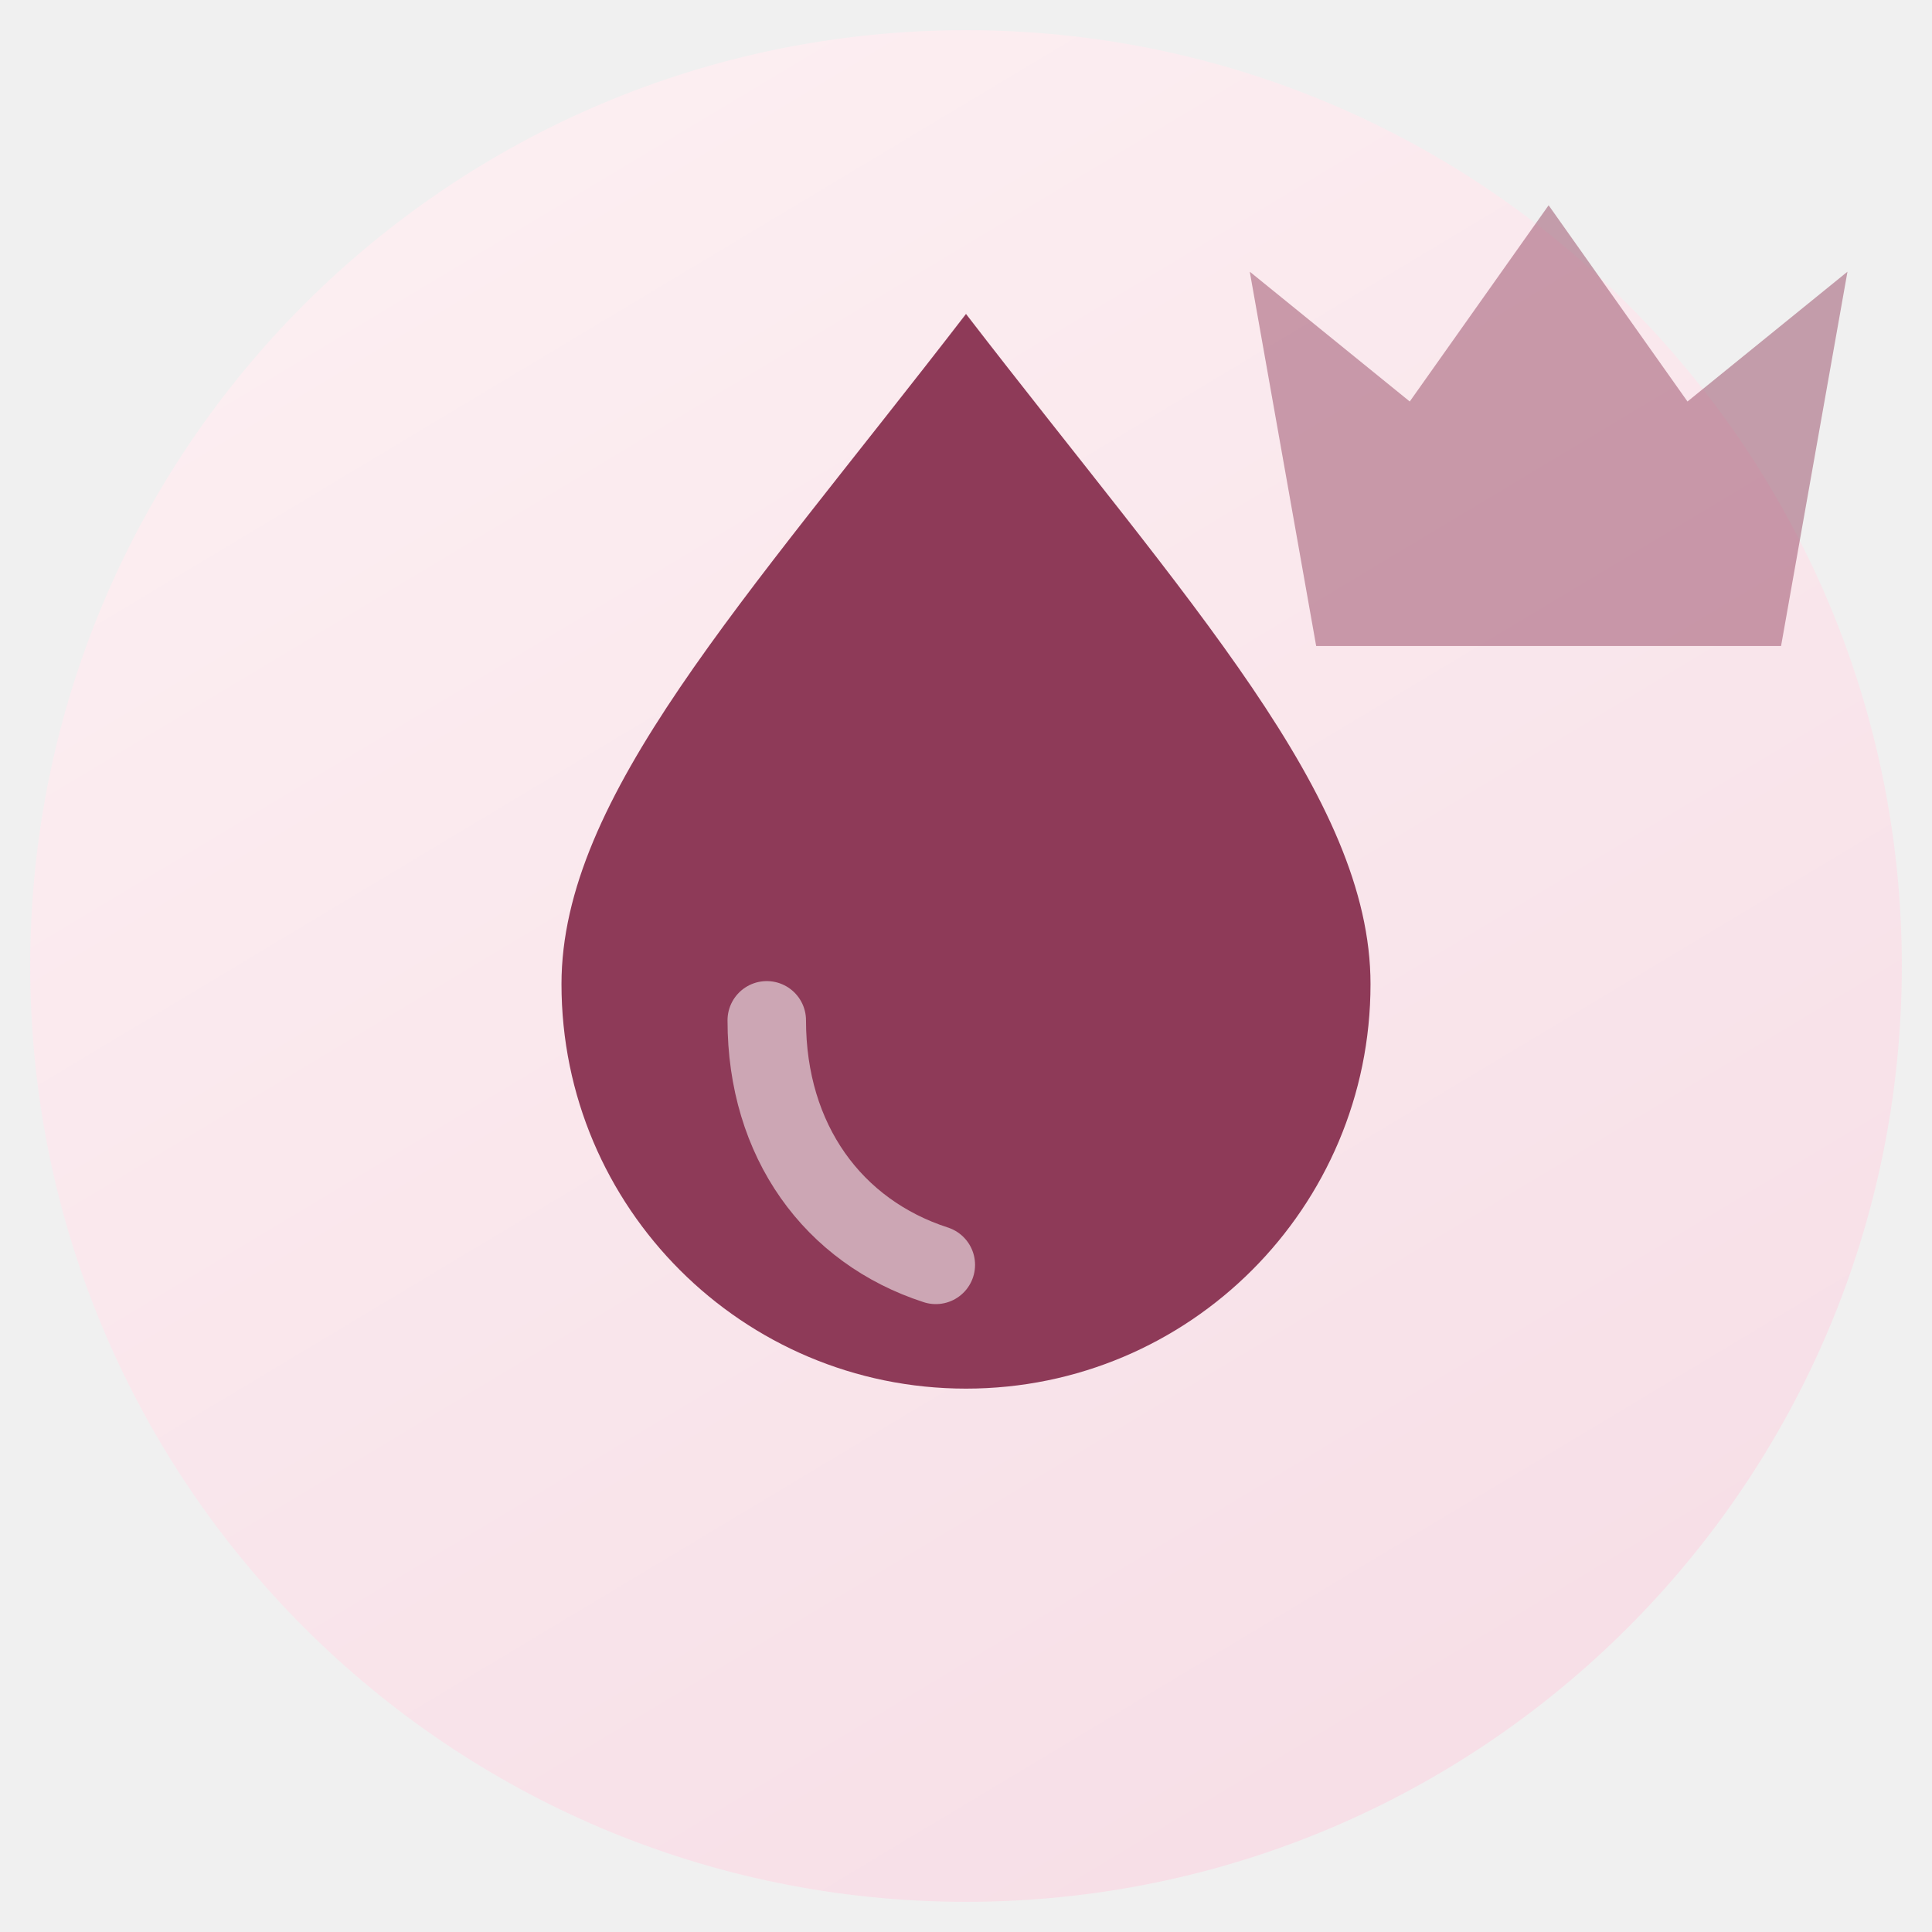
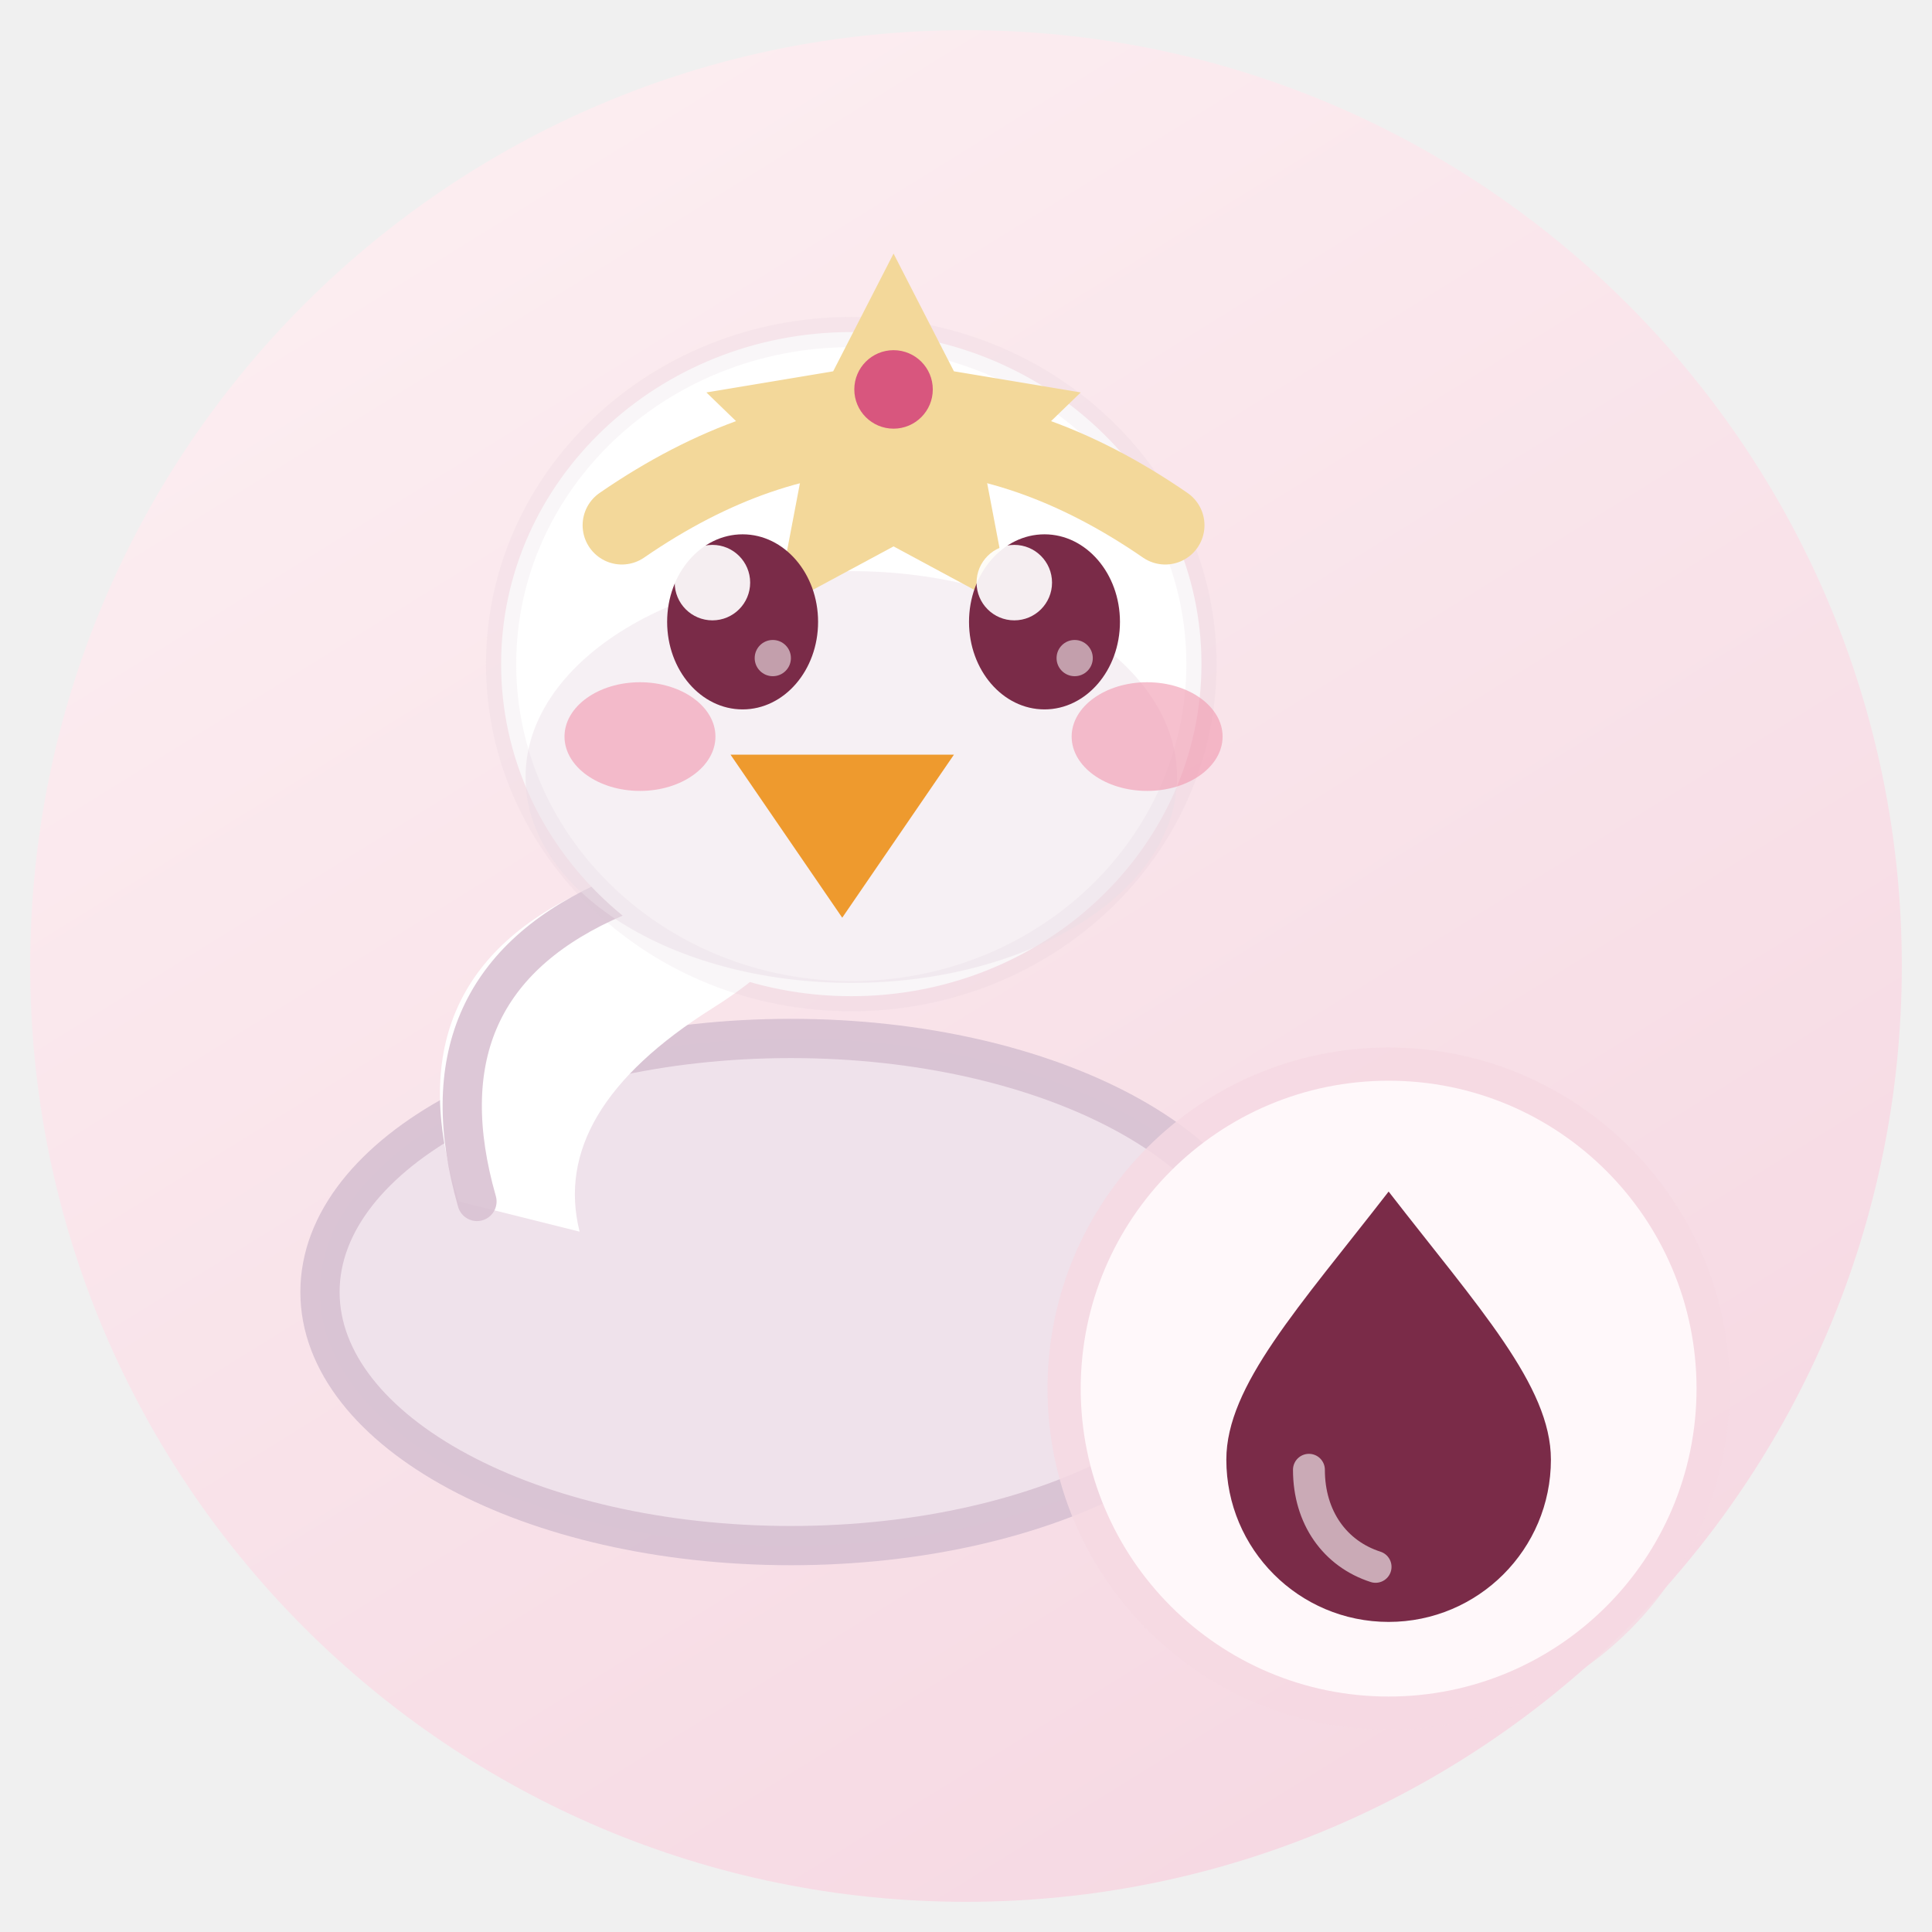
- <svg xmlns="http://www.w3.org/2000/svg" viewBox="0 0 64 64" width="64" height="64" role="img" aria-label="wet (princess)">
+ <svg xmlns="http://www.w3.org/2000/svg" viewBox="0 0 64 64" width="64" height="64" role="img" aria-label="swan — wet">
  <defs>
-     <linearGradient id="d-princess-wet" x1="0" y1="0" x2="0.6" y2="1">
+     <linearGradient id="d-princess-wet" x1="0" y1="0" x2="0.62" y2="1">
      <stop offset="0" stop-color="#FDF1F3" />
-       <stop offset="1" stop-color="#F7DFE7" />
+       <stop offset="1" stop-color="#F6D9E3" />
    </linearGradient>
  </defs>
  <circle cx="32" cy="32" r="31" fill="url(#d-princess-wet)" />
-   <path d="M43.6 21.4 41.4 9l5.3 4.3 4.6-6.5 4.6 6.5L61.2 9l-2.2 12.4Z" fill="#8E3A58" fill-opacity=".46" />
-   <path d="M32 10.4c7.4 9.6 13.4 16 13.4 22.2a13.4 13.4 0 0 1-26.8 0c0-6.2 6-12.6 13.4-22.2Z" fill="#8E3A58" />
-   <path d="M25.4 33.8c0 4 2.2 7 5.6 8.1" stroke="#fff" stroke-opacity=".55" stroke-width="2.6" fill="none" stroke-linecap="round" />
+   <ellipse cx="26.2" cy="42.8" rx="15.6" ry="8.4" fill="#EFE2EB" />
+   <ellipse cx="26.2" cy="42.8" rx="15.6" ry="8.4" fill="none" stroke="#D9C2D3" stroke-opacity=".95" stroke-width="1.3" />
+   <path d="M15.2 39.8 q-2.4 -7.4 4.4 -10.4 q6.4 -2.6 7.4 -6.4 q3 6.4 -3.4 10.4 q-5.4 3.4 -4.4 7.4Z" fill="#FFFFFF" />
+   <path d="M15.8 39.8 q-2 -7 4.2 -9.9 q6.2 -2.7 7.2 -6.3" fill="none" stroke="#D9C2D3" stroke-width="1.3" stroke-linecap="round" stroke-linejoin="round" stroke-opacity=".9" />
+   <ellipse cx="28.2" cy="22" rx="11.6" ry="11" fill="#FFFFFF" />
+   <ellipse cx="28.2" cy="25.74" rx="10.79" ry="6.82" fill="#EFE2EB" fill-opacity=".5" />
+   <ellipse cx="28.2" cy="22" rx="11.6" ry="11" fill="none" stroke="#D9C2D3" stroke-opacity=".16" stroke-width="1" />
+   <path d="M20.6 17.4 q9 -6.2 18 0" fill="none" stroke="#F3D89A" stroke-width="2.6" stroke-linecap="round" stroke-linejoin="round" />
+   <path d="M29.6 8.4 l2 3.9 4.2.7-3.1 3 .8 4.2-3.9-2.1-3.9 2.1.8-4.2-3.1-3 4.2-.7Z" fill="#F3D89A" />
+   <circle cx="29.6" cy="12.9" r="1.3" fill="#D8567E" />
+   <path d="M24.2 25 h7.4 l-3.7 5.4Z" fill="#EE9A2E" />
+   <ellipse cx="24.6" cy="20.6" rx="2.5" ry="2.9" fill="#7A2B48" />
+   <circle cx="23.6" cy="19.3" r="1.25" fill="#fff" fill-opacity=".92" />
+   <circle cx="25.6" cy="21.8" r="0.6" fill="#fff" fill-opacity=".55" />
+   <ellipse cx="34.6" cy="20.6" rx="2.5" ry="2.9" fill="#7A2B48" />
+   <circle cx="33.6" cy="19.3" r="1.25" fill="#fff" fill-opacity=".92" />
+   <circle cx="35.6" cy="21.8" r="0.6" fill="#fff" fill-opacity=".55" />
+   <ellipse cx="21.2" cy="24.4" rx="2.5" ry="1.8" fill="#F09AB0" fill-opacity=".62" />
+   <ellipse cx="38" cy="24.4" rx="2.5" ry="1.8" fill="#F09AB0" fill-opacity=".62" />
+   <circle cx="46" cy="46" r="11.3" fill="#F6D9E3" fill-opacity=".85" />
+   <circle cx="46" cy="46" r="10.2" fill="#FFF8FA" />
+   <g transform="translate(38.32 38.32) scale(0.48)">
+     <path d="M16 2.4c6.2 8 11.2 13.4 11.2 18.5a11.2 11.2 0 0 1-22.4 0C4.8 15.8 9.8 10.4 16 2.4Z" fill="#7A2B48" />
+     <path d="M10.5 21.6c0 3.3 1.8 5.8 4.6 6.7" stroke="#fff" stroke-opacity=".6" stroke-width="2.2" fill="none" stroke-linecap="round" />
+   </g>
</svg>
